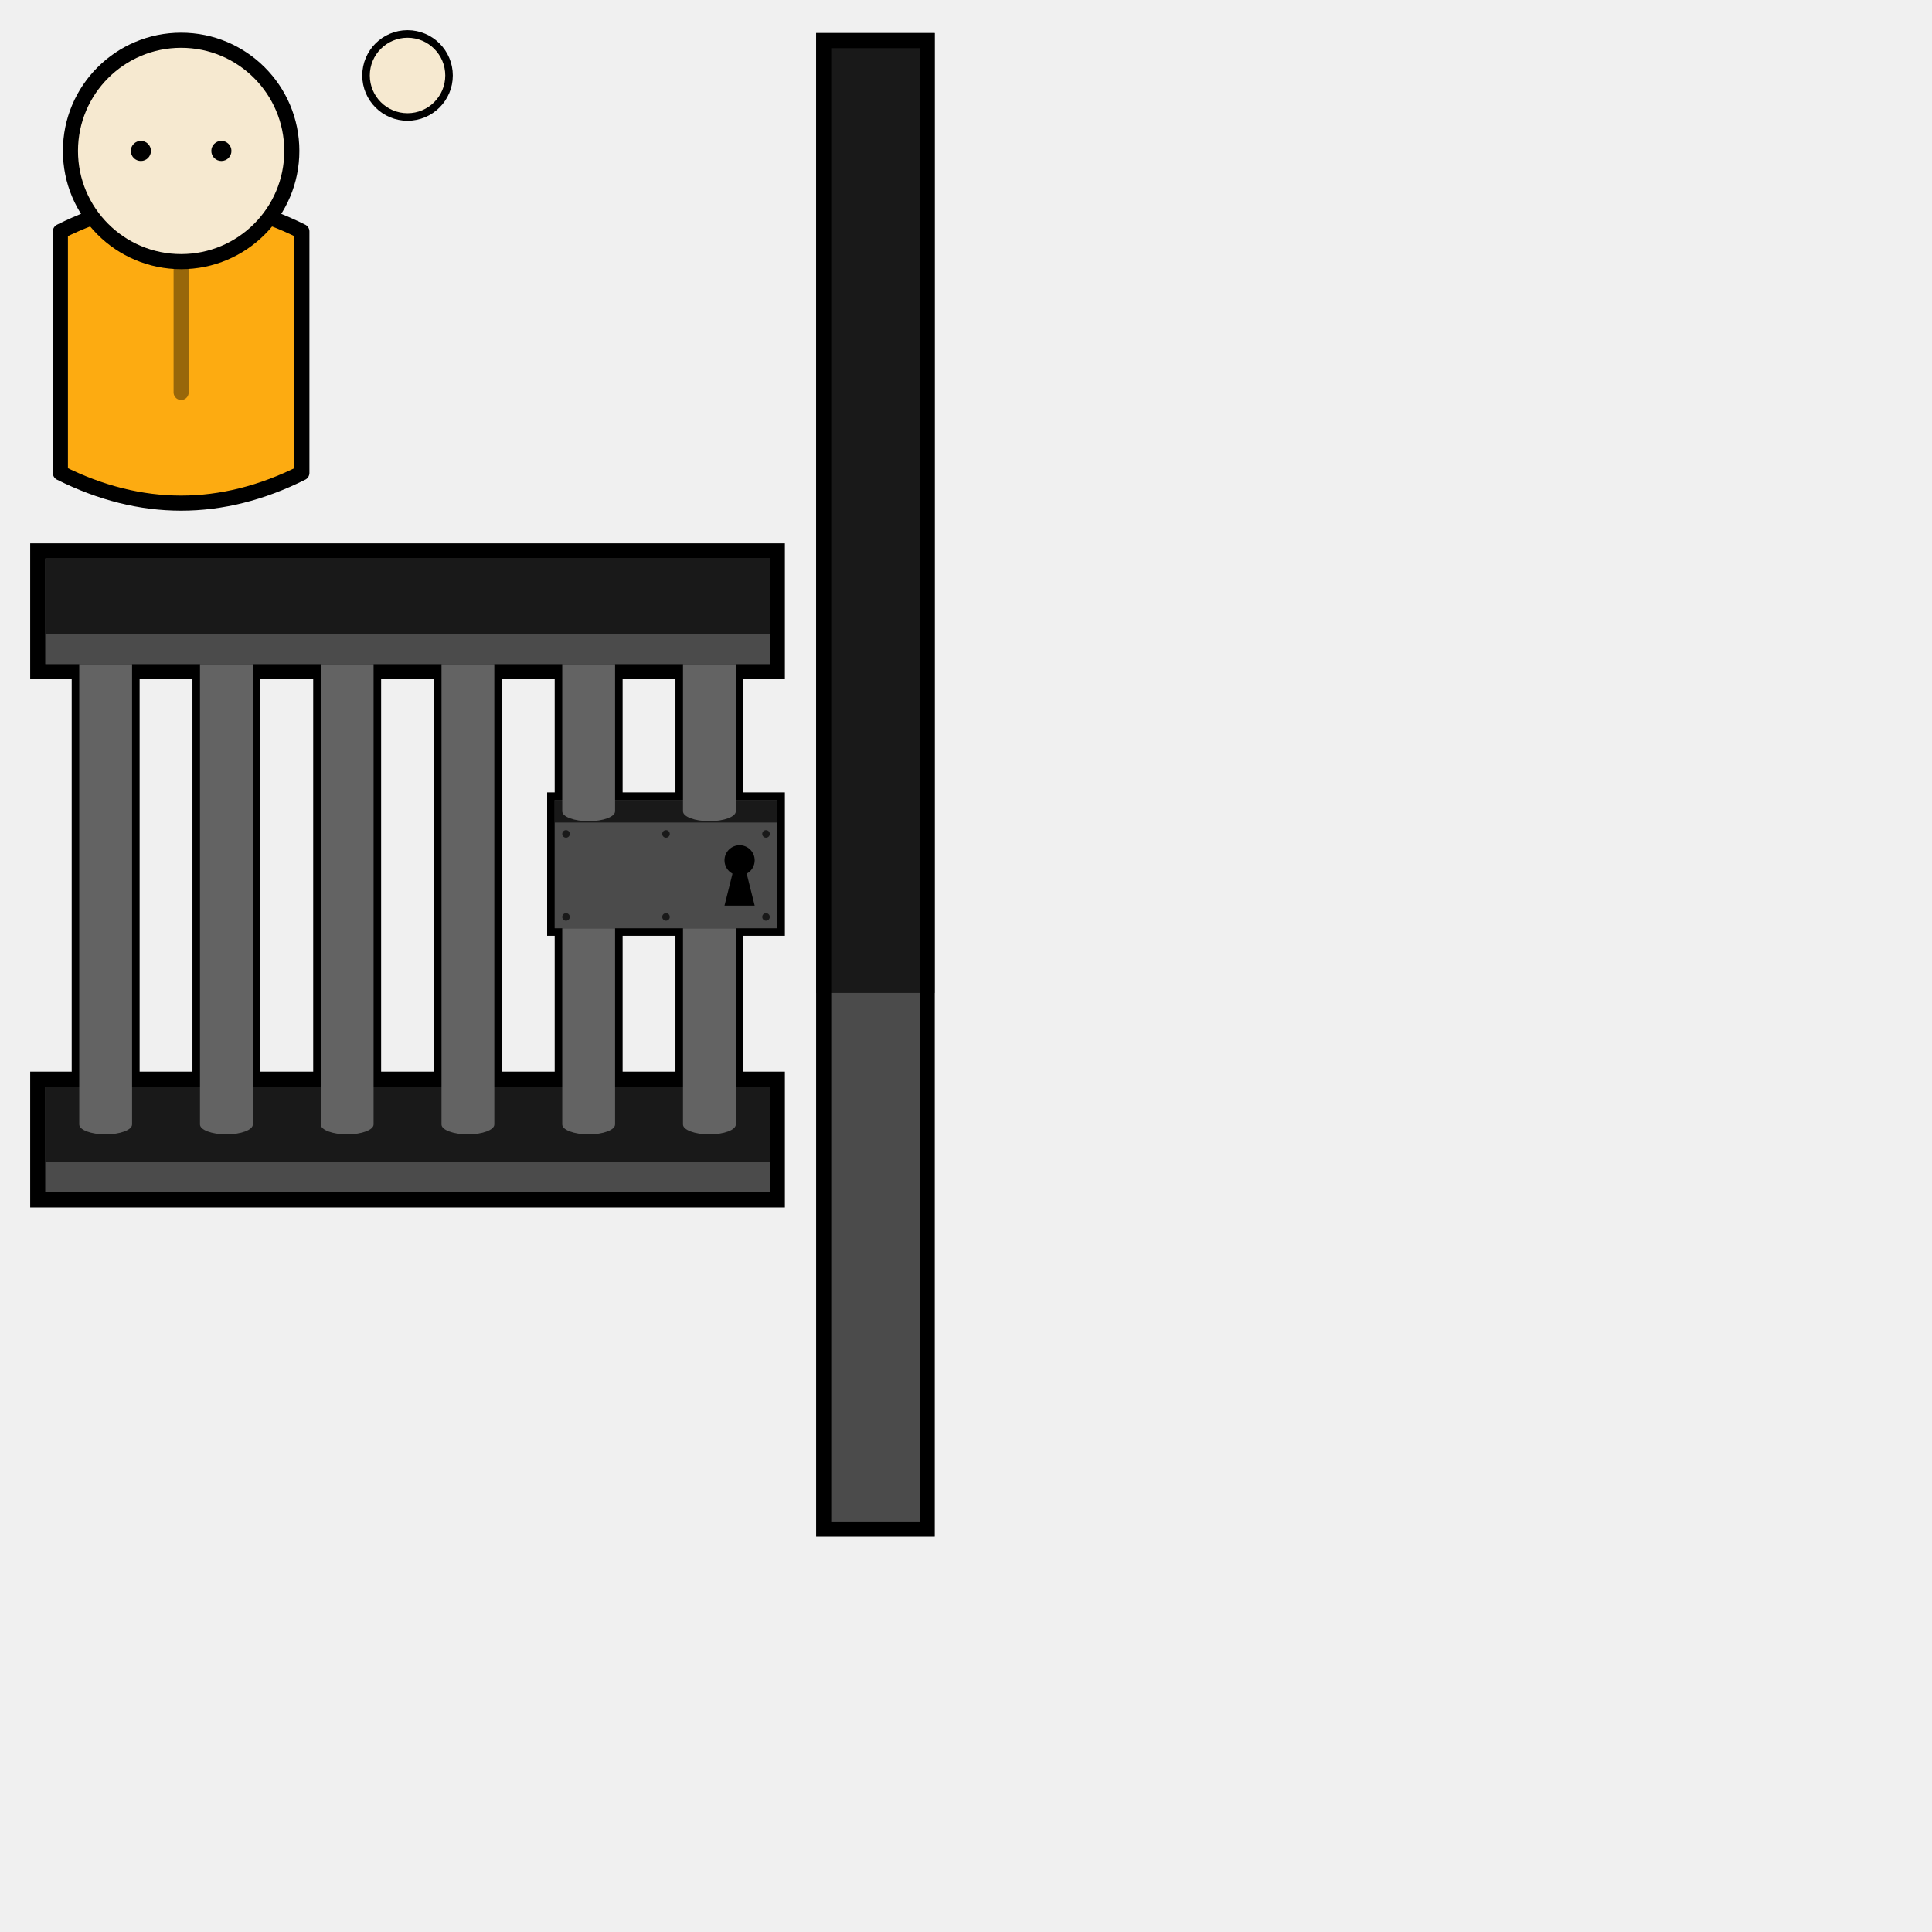
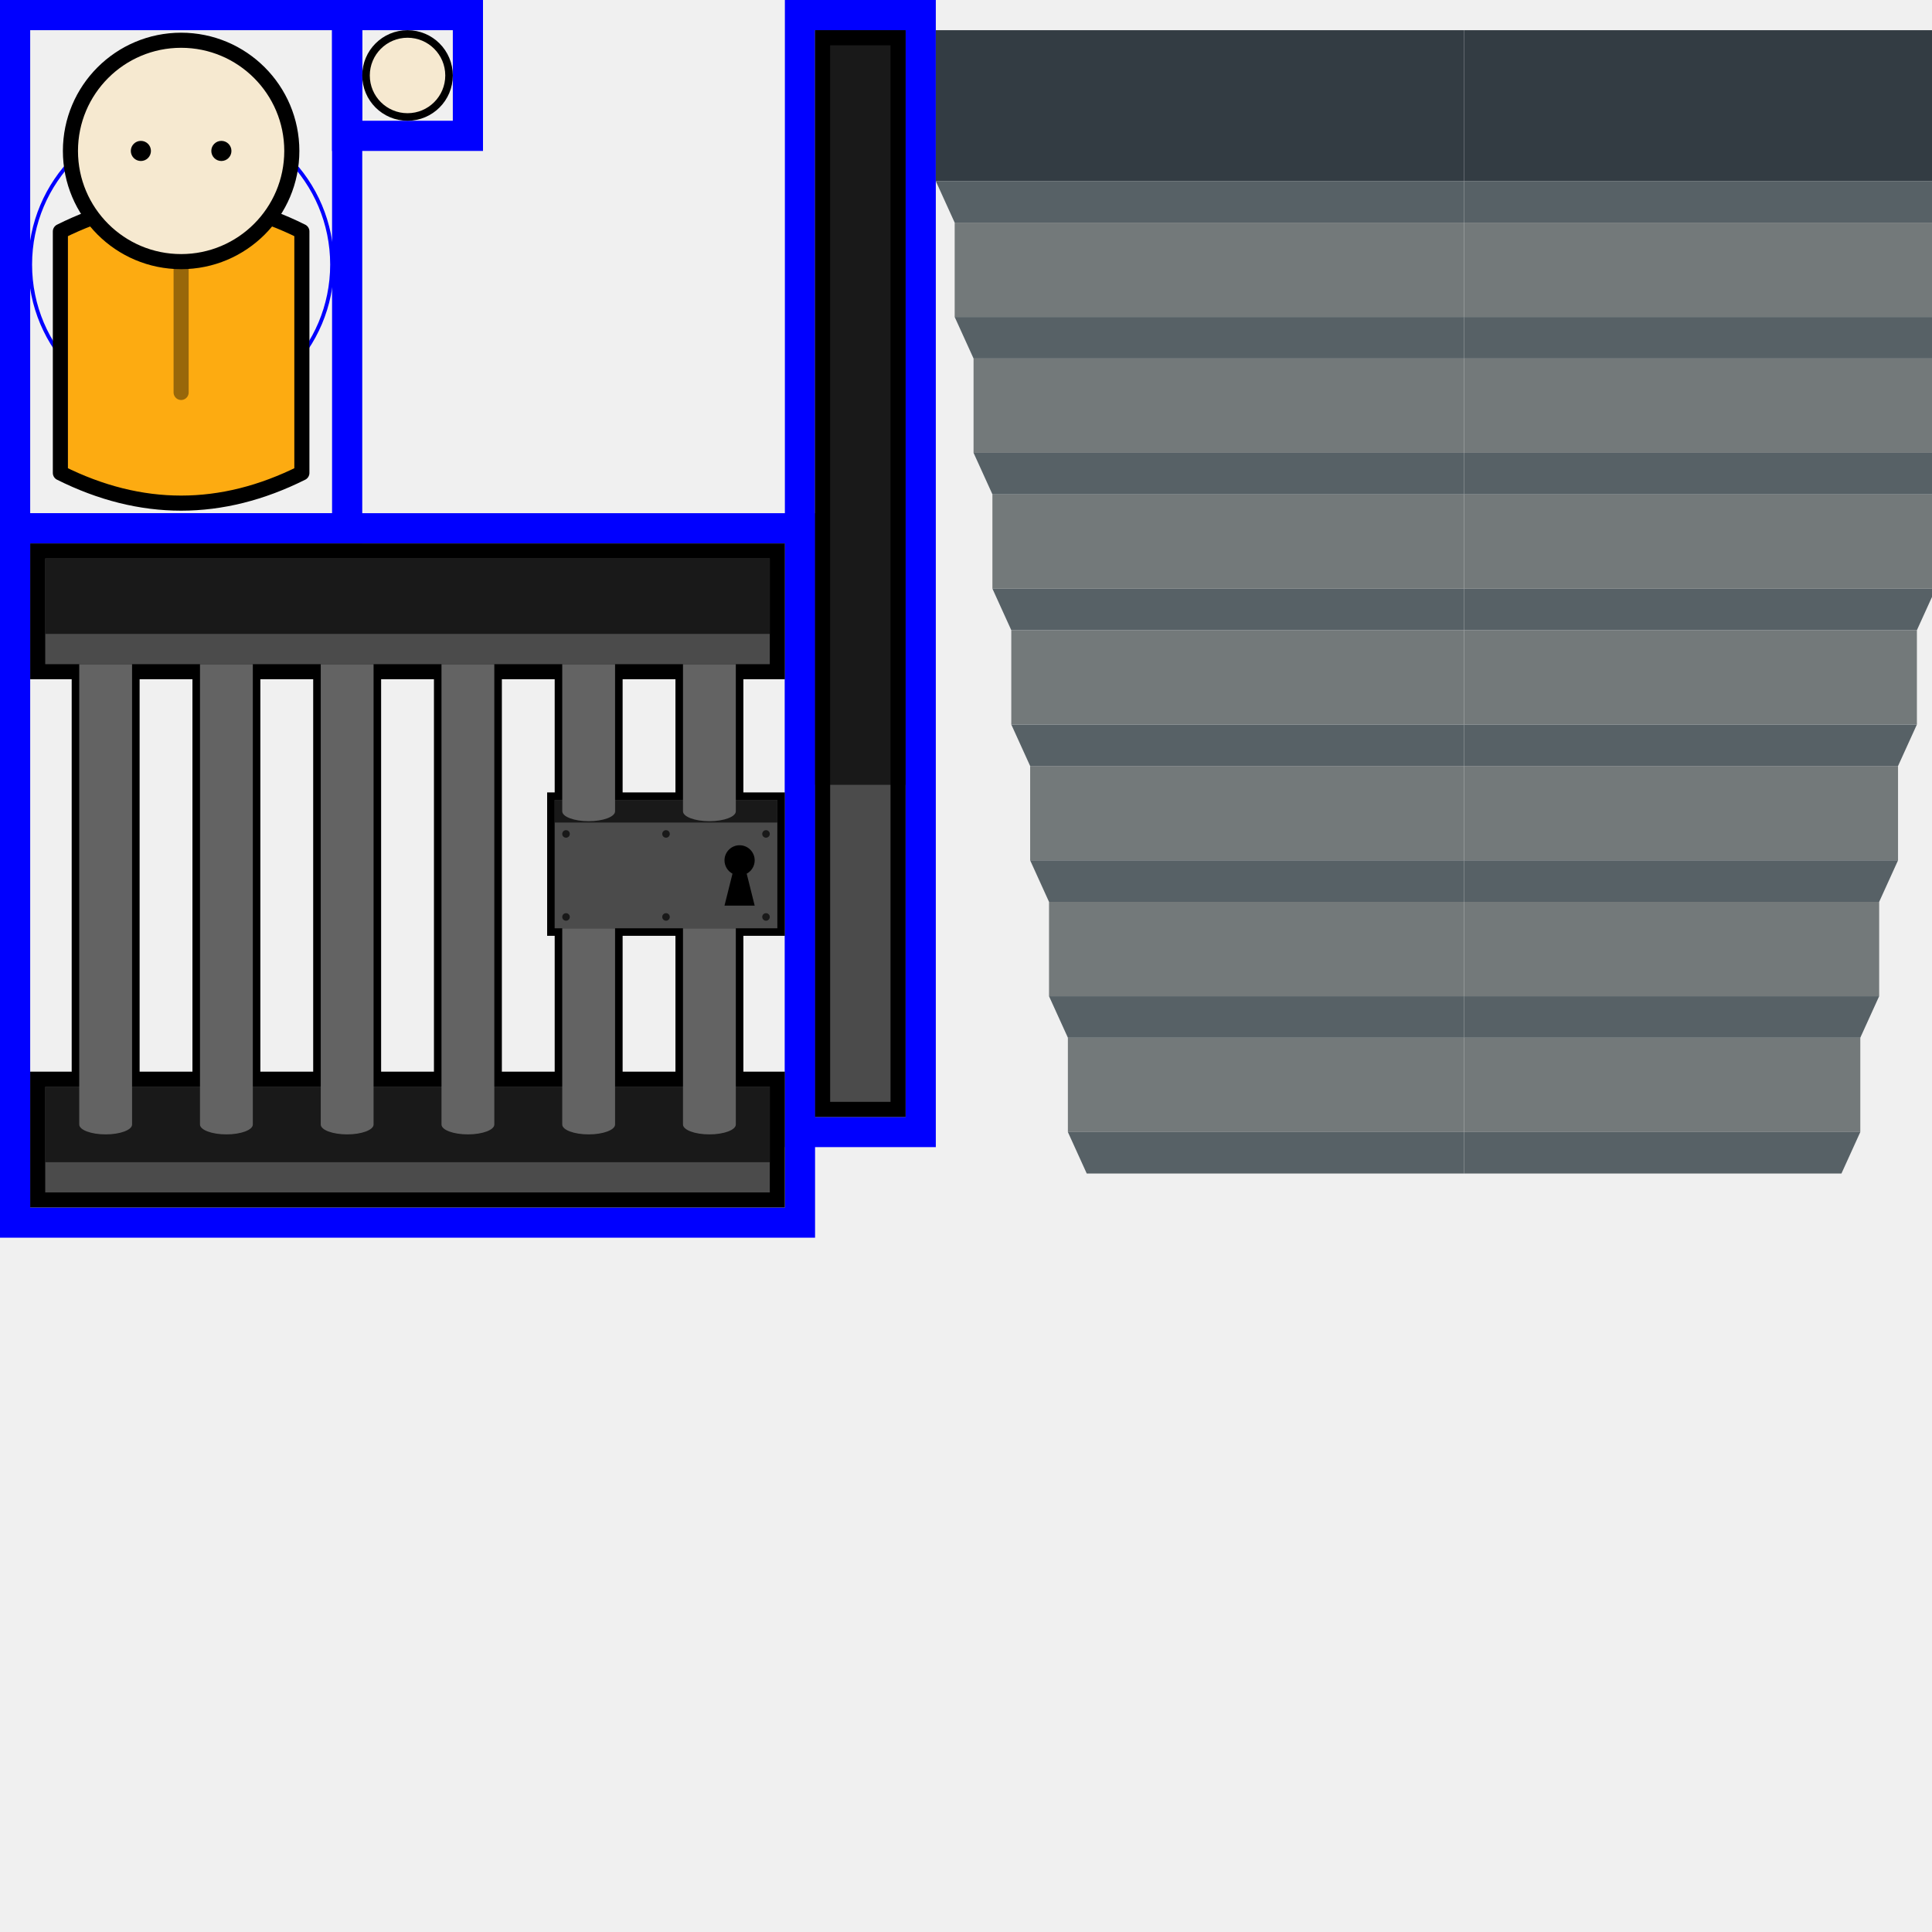
<svg xmlns="http://www.w3.org/2000/svg" width="1024" height="1024" version="1.1" viewBox="0 0 1024 1024" id="svg4">
  <defs id="defs4" />
  <g id="layer3">
-     <g id="layer1" style="display:none">
-       <rect style="fill:none;fill-opacity:1;stroke:#0000ff;stroke-width:16;stroke-dasharray:none;stroke-opacity:1;paint-order:fill markers stroke" id="rect45" width="80" height="816" x="424" y="8" />
+     <g id="layer1" style="display:inline">
+       <rect style="fill:none;fill-opacity:1;stroke:#0000ff;stroke-width:16;stroke-dasharray:none;stroke-opacity:1;paint-order:fill markers stroke" id="rect45" width="64" height="592" x="424" y="8" />
      <circle style="fill:none;fill-opacity:1;stroke:#0000ff;stroke-width:2;stroke-dasharray:none;stroke-opacity:1;paint-order:normal" id="path7" cx="96" cy="140.212" r="80" />
      <rect style="fill:none;fill-opacity:1;stroke:#0000ff;stroke-width:16;stroke-dasharray:none;stroke-opacity:1;paint-order:normal" id="rect7" width="176" height="272" x="8" y="8" />
      <rect style="display:inline;fill:none;fill-opacity:1;stroke:#0000ff;stroke-width:16;stroke-dasharray:none;stroke-opacity:1;paint-order:normal" id="rect7-1" width="416" height="368" x="8" y="280" />
      <rect style="fill:none;fill-opacity:1;stroke:#0000ff;stroke-width:16;stroke-dasharray:none;stroke-opacity:1;paint-order:normal" id="rect8" width="64" height="64" x="184" y="8" />
    </g>
-     <g id="g10" transform="matrix(6.25,0,0,6.25,296,-6035.191)" style="display:inline;stroke-width:0.16;paint-order:fill markers stroke">
-       <rect style="display:inline;fill:none;fill-opacity:1;stroke:none;stroke-width:16;stroke-dasharray:none;stroke-opacity:1;paint-order:fill markers stroke" id="rect46" width="64" height="800" x="432" y="16" transform="matrix(0.16,0,0,0.16,-47.36,965.6306)" />
-       <rect style="display:inline;fill:#636363;fill-opacity:1;stroke:#000000;stroke-width:8;stroke-dasharray:none;stroke-opacity:1;paint-order:normal" id="rect3" width="54.86" height="788.949" x="436.57" y="23.051" transform="matrix(0.16,0,0,0.16,-47.36,965.3865)" />
-       <rect style="display:inline;fill:#000000;fill-opacity:0.749;stroke-width:16;paint-order:fill markers stroke" id="rect9" width="62.86" height="508.785" x="672.57" y="-116.435" transform="matrix(0.16,0,0,0.16,-85.76,987.0643)" />
-       <rect style="display:inline;fill:#000000;fill-opacity:0.247;stroke-width:16;paint-order:fill markers stroke" id="rect10-7" width="62.86" height="288.164" x="672.57" y="392.35" transform="matrix(0.16,0,0,0.16,-85.76,987.0643)" />
-       <path id="rect13" style="display:none;fill:#000000;fill-opacity:1;stroke:none;stroke-width:0.16;stroke-dasharray:none;stroke-opacity:1;paint-order:normal" d="m 25.6,1071.933 v 0.64 h 2.56 v -0.64 z m 0,1.28 v 0.64 h 2.56 v -0.64 z" />
+     <g id="g10" transform="matrix(6.25,0,0,6.25,295.4301,-6036.717)" style="display:inline;stroke-width:0.16;paint-order:fill markers stroke">
+       <rect style="display:inline;fill:#636363;fill-opacity:1;stroke:#000000;stroke-width:1.28;stroke-dasharray:none;stroke-opacity:1;paint-order:normal" id="rect3" width="6.4" height="90.88" x="22.491" y="969.075" />
+       <rect style="display:inline;fill:#000000;fill-opacity:0.749;stroke-width:2.56;paint-order:fill markers stroke" id="rect9" width="7.68" height="64" x="21.851" y="968.435" />
+       <rect style="display:inline;fill:#000000;fill-opacity:0.247;stroke-width:2.56;paint-order:fill markers stroke" id="rect10-7" width="7.68" height="28.16" x="21.851" y="1032.435" />
    </g>
    <g id="g3">
      <path id="rect5" style="fill:#000000;fill-opacity:1;stroke:none;stroke-width:0.609;stroke-opacity:0.357;paint-order:stroke fill markers" d="m 16,288 v 72 H 38 V 568 H 16 v 72 h 400 v -72 h -22 v -72 h 22 v -76 h -22 v -60 h 22 v -72 z m 58,72 h 28 V 568 H 74 Z m 64,0 h 28 v 208 h -28 z m 64,0 h 28 v 208 h -28 z m 64,0 h 28 v 60 h -4 v 76 h 4 v 72 h -28 z m 64,0 h 28 v 60 h -28 z m 0,136 h 28 v 72 h -28 z" />
      <path id="rect4" style="fill:#636363;fill-opacity:1;stroke:none;stroke-width:0.609;stroke-opacity:0.357;paint-order:stroke fill markers" d="m 24,296 v 56 h 384 v -56 z m 270,128 v 68 H 412 V 424 Z M 24,576 v 56 h 384 v -56 z" />
      <path id="rect11" style="fill:#000000;fill-opacity:0.247;stroke:none;stroke-width:0.609;stroke-opacity:0.357;paint-order:stroke fill markers" d="m 24,336 v 16 h 384 v -16 z m 270,100 v 56 H 412 V 436 Z M 24,616 v 16 h 384 v -16 z" />
      <path id="rect10" style="fill:#000000;fill-opacity:0.749;stroke:none;stroke-width:0.609;stroke-opacity:0.357;paint-order:stroke fill markers" d="m 24,296 v 40 h 384 v -40 z m 270,128 v 12 H 412 V 424 Z M 24,576 v 40 h 384 v -40 z" />
      <path id="path195-7" style="display:inline;fill:#000000;fill-opacity:1;stroke-width:3.001;stroke-opacity:0.906;paint-order:stroke markers fill" d="m 392,448 c -4.418,0 -8,3.582 -8,8 -0.002,2.956 1.627,5.671 4.234,7.062 L 384,480 h 16 l -4.234,-16.938 c 2.608,-1.391 4.236,-4.107 4.234,-7.062 0,-4.418 -3.582,-8 -8,-8 z" />
      <path id="path32" style="display:inline;fill:#636363;fill-opacity:1;stroke:none;stroke-width:0.609;stroke-opacity:0.357;paint-order:stroke fill markers" d="m 42,352 v 244 c 0,2.899 6.268,5.25 14,5.25 7.732,0 14,-2.351 14,-5.25 V 352 Z m 64,0 v 244 c 0,2.899 6.268,5.25 14,5.25 7.732,0 14,-2.351 14,-5.25 V 352 Z m 64,0 v 244 c 0,2.899 6.268,5.25 14,5.25 7.732,0 14,-2.351 14,-5.25 V 352 Z m 64,0 v 244 c 0,2.899 6.268,5.25 14,5.25 7.732,0 14,-2.351 14,-5.25 V 352 Z m 128,0 v 78 c 0,2.899 6.268,5.25 14,5.25 7.732,0 14,-2.351 14,-5.25 v -78 z m 0,140 v 104 c 0,2.899 6.268,5.25 14,5.25 7.732,0 14,-2.351 14,-5.25 V 492 Z M 298,352 v 78 c 0,2.899 6.268,5.25 14,5.25 7.732,0 14,-2.351 14,-5.25 v -78 z m 0,140 v 104 c 0,2.899 6.268,5.25 14,5.25 7.732,0 14,-2.351 14,-5.25 V 492 Z" />
      <path id="path44" style="fill:#191919;fill-opacity:1;stroke:none;stroke-width:8;stroke-dasharray:none;stroke-opacity:1;paint-order:stroke fill markers" d="m 300,440 c -1.105,0 -2,0.895 -2,2 0,1.105 0.895,2 2,2 1.105,0 2,-0.895 2,-2 0,-1.105 -0.895,-2 -2,-2 z m 53,0 c -1.105,0 -2,0.895 -2,2 0,1.105 0.895,2 2,2 1.105,0 2,-0.895 2,-2 0,-1.105 -0.895,-2 -2,-2 z m 53,0 c -1.105,0 -2,0.895 -2,2 0,1.105 0.895,2 2,2 1.105,0 2,-0.895 2,-2 0,-1.105 -0.895,-2 -2,-2 z m -106,44 c -1.105,0 -2,0.895 -2,2 0,1.105 0.895,2 2,2 1.105,0 2,-0.895 2,-2 0,-1.105 -0.895,-2 -2,-2 z m 53,0 c -1.105,0 -2,0.895 -2,2 0,1.105 0.895,2 2,2 1.105,0 2,-0.895 2,-2 0,-1.105 -0.895,-2 -2,-2 z m 53,0 c -1.105,0 -2,0.895 -2,2 0,1.105 0.895,2 2,2 1.105,0 2,-0.895 2,-2 0,-1.105 -0.895,-2 -2,-2 z" />
    </g>
    <g stroke-width="6" id="g4" transform="matrix(1.333333,0,0,1.333333,-74.66666,-26.66666)">
      <path d="m 80,112 c 32,-16 64,-16 96,0 v 96 c -32,16 -64,16 -96,0 z" fill="#fdab11" id="path1" style="stroke:#000000;stroke-width:6;stroke-linecap:round;stroke-linejoin:round" />
      <path d="M 128,176 V 100" fill="#ffffff" stroke-opacity="0.4" id="path2" style="stroke:#000000;stroke-width:6;stroke-linecap:round;stroke-linejoin:round" />
      <circle cx="128" cy="80" fill="#f6e9d0" id="circle2" style="stroke:#000000;stroke-width:6;stroke-linecap:round;stroke-linejoin:round" r="44" />
      <circle cx="112" cy="80" id="circle3" r="4" style="stroke-width:6" />
      <circle cx="144" cy="80" id="circle4" r="4" style="stroke-width:6" />
      <rect style="fill:none;fill-opacity:0.449;stroke:none;stroke-width:0.038;paint-order:stroke markers fill" id="rect1" width="160" height="256" x="16" y="16" transform="matrix(0.75,0,0,0.75,56,20)" />
    </g>
    <circle style="fill:#f6e9d0;fill-opacity:1;stroke:#000000;stroke-width:4;stroke-dasharray:none;stroke-opacity:1;paint-order:normal" id="path5" cx="216" cy="40" r="22" />
+     <g id="g5-5" transform="translate(-2024,-128)">
+       <path id="rect2-3-1" style="fill:#73797a;fill-opacity:1;stroke-width:4;stroke-linejoin:round;paint-order:stroke fill markers" d="m 2530,246 v 50 h 270 v -50 z m 10,72 v 50 h 260 v -50 z m 10,72 v 50 h 250 v -50 z m 10,72 v 50 h 240 v -50 z m 10,72 v 50 h 230 v -50 z m 10,72 v 50 h 220 v -50 z m 10,72 v 50 h 210 v -50 z" />
+       <path id="rect2-9-0" style="fill:#576166;fill-opacity:1;stroke-width:4;stroke-linejoin:round;paint-order:stroke fill markers" d="m 2520,224 10,22 h 270 v -22 z m 10,72 10,22 h 260 v -22 z m 10,72 10,22 h 250 v -22 z m 10,72 10,22 h 240 v -22 z m 10,72 10,22 h 230 v -22 z m 10,72 10,22 h 220 v -22 z m 10,72 10,22 h 210 v -22 z m 10,72 10,22 h 200 v -22 z" />
+       <path d="m 2520,144 v 80 h 280 v -80 z" style="fill:#333c43;fill-opacity:1;stroke-width:4;stroke-linejoin:round;paint-order:stroke fill markers" id="path1-6-9" />
+     </g>
+     <g id="g5-5-6" transform="matrix(-1,0,0,1,3576,-128)">
+       <path id="rect2-3-1-8" style="fill:#73797a;fill-opacity:1;stroke-width:4;stroke-linejoin:round;paint-order:stroke fill markers" d="m 2530,246 v 50 h 270 v -50 z m 10,72 v 50 h 260 v -50 z m 10,72 v 50 h 250 v -50 z m 10,72 v 50 h 240 v -50 z m 10,72 v 50 h 230 v -50 z m 10,72 v 50 h 220 v -50 z m 10,72 v 50 h 210 v -50 z" />
+       <path id="rect2-9-0-3" style="fill:#576166;fill-opacity:1;stroke-width:4;stroke-linejoin:round;paint-order:stroke fill markers" d="m 2520,224 10,22 h 270 v -22 z m 10,72 10,22 h 260 v -22 z m 10,72 10,22 h 250 v -22 z m 10,72 10,22 h 240 v -22 z m 10,72 10,22 h 230 v -22 z m 10,72 10,22 h 220 v -22 z m 10,72 10,22 h 210 v -22 z m 10,72 10,22 h 200 v -22 z" />
+       <path d="m 2520,144 v 80 h 280 v -80 z" style="fill:#333c43;fill-opacity:1;stroke-width:4;stroke-linejoin:round;paint-order:stroke fill markers" id="path1-6-9-4" />
+     </g>
  </g>
</svg>
